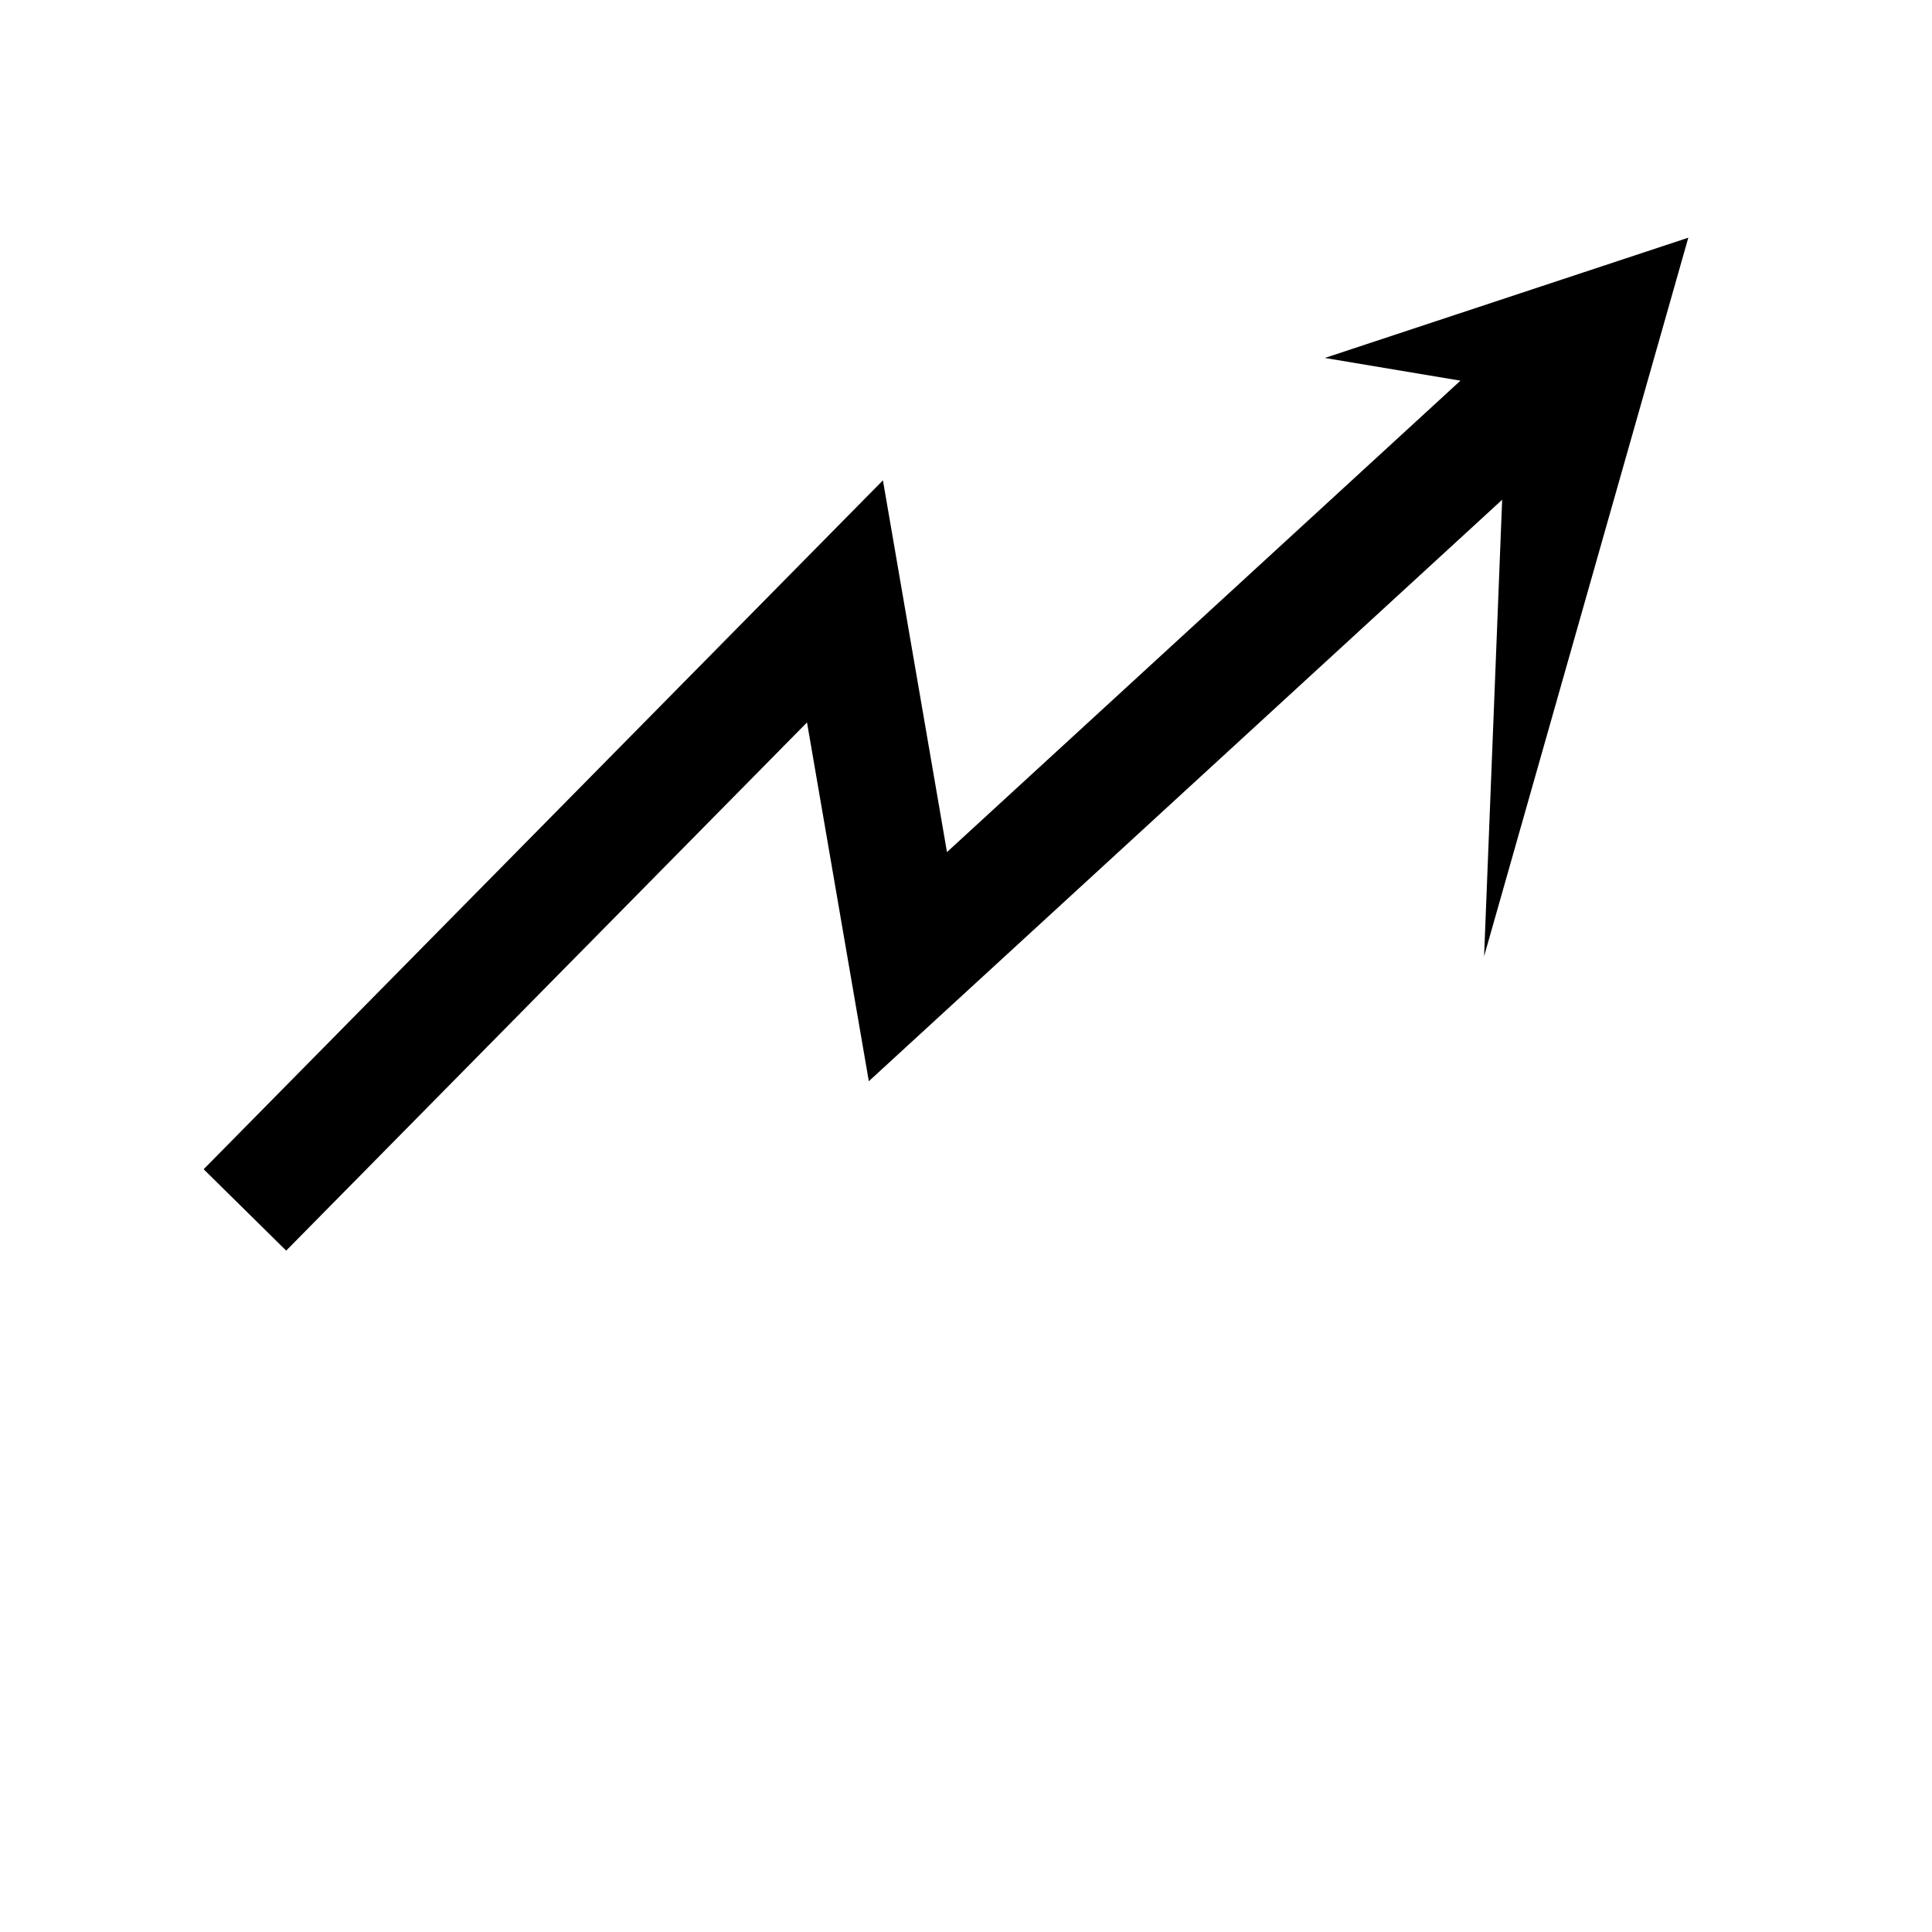
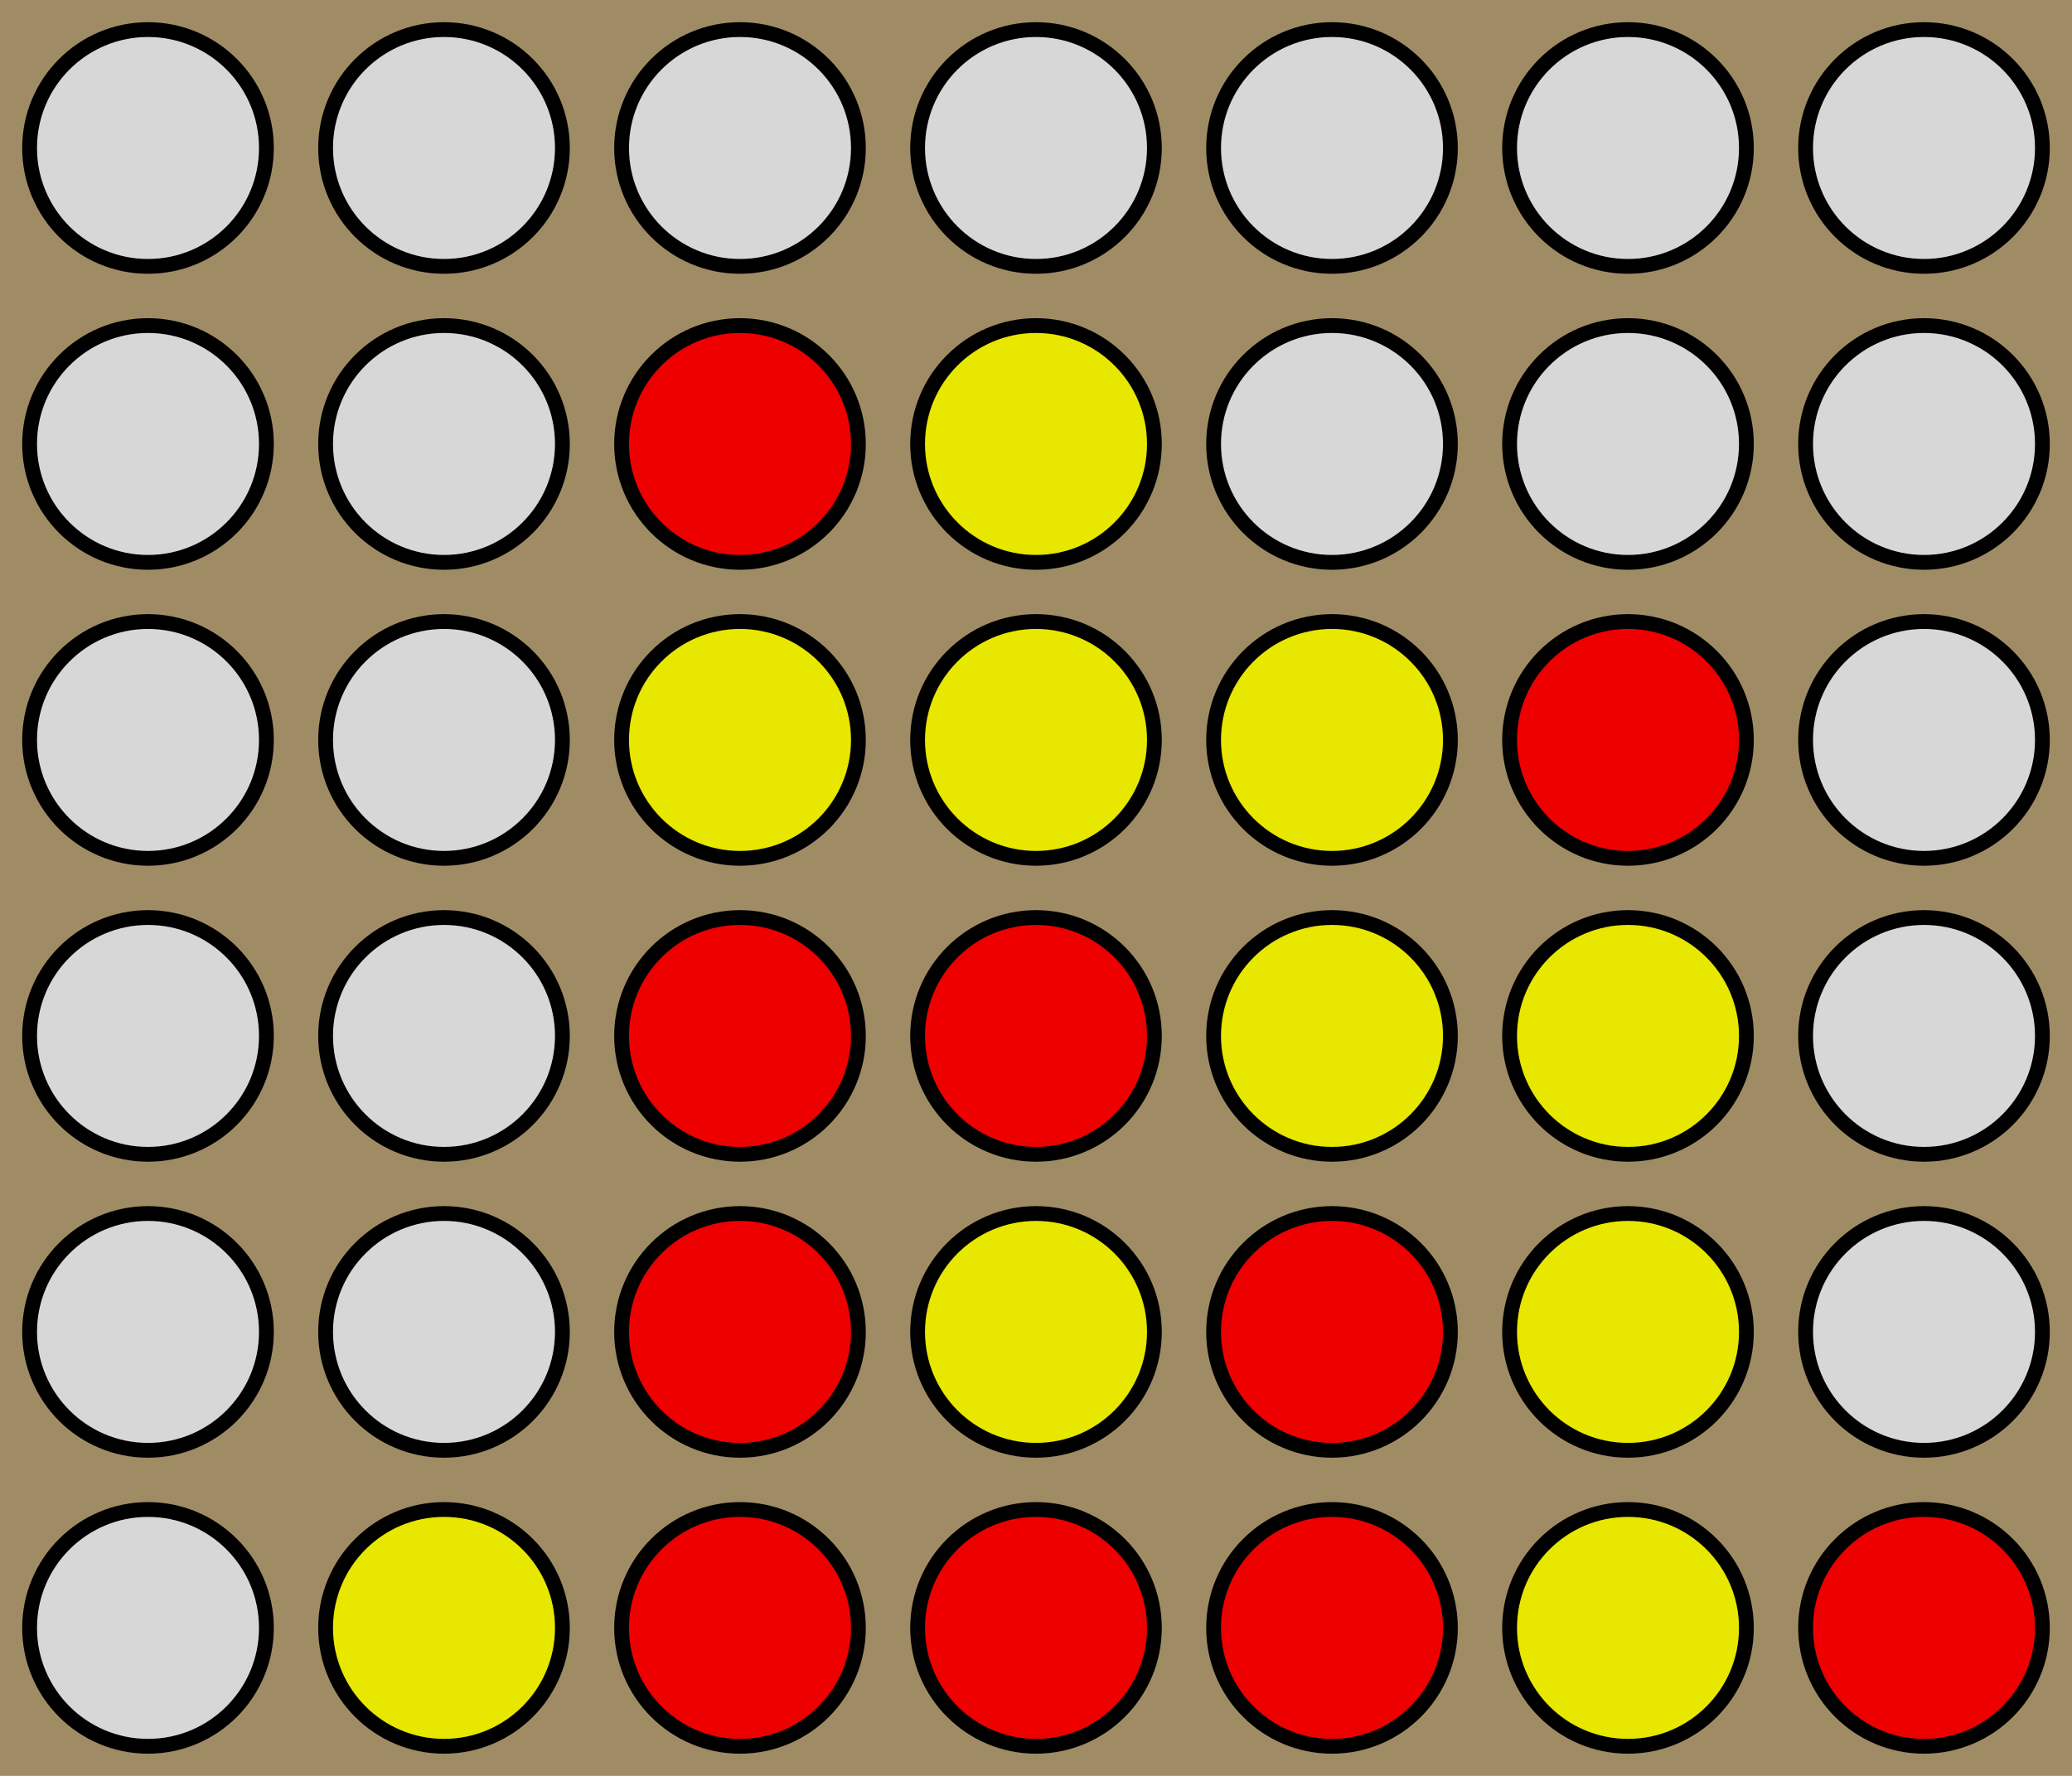
- <svg xmlns="http://www.w3.org/2000/svg" width="1024" height="1024" version="1.1" class="svg-icon">
-   <g>
-     <path id="svg_1" d="m894.281,896.632l-127.482,0l127.482,0zm-742.596,-233.777l-43.748,-43.138l360.035,-365.132l33.947,197.042l309.907,-284.532l41.552,45.259l-392.883,360.713l-32.762,-190.167l-276.048,279.954zm550.5,-473.13l192.654,-63.741l-108.238,380.855l11.91,-300.984l-96.327,-16.13z" />
+ <svg xmlns="http://www.w3.org/2000/svg" xmlns:xlink="http://www.w3.org/1999/xlink" width="350" height="300" viewBox="0 0 350 300" preserveAspectRatio="none" version="1.1">
+   <defs>
+     <circle id="empty" cx=".5" cy=".5" r=".4" style="fill:#d7d7d7;stroke:black;stroke-width:.05;" />
+     <circle id="yellow" cx=".5" cy=".5" r=".4" style="fill:#e7e700;stroke:black;stroke-width:.05;" />
+     <circle id="green" cx=".5" cy=".5" r=".4" style="fill:#ee0000;stroke:black;stroke-width:.05;" />
+   </defs>
+   <g transform="scale(50,50) translate(-1,-1)">
+     <rect x="0" y="0" width="8" height="7" fill="#a08c64" />
+     <use xlink:href="#empty" x="1" y="1" />
+     <use xlink:href="#empty" x="2" y="1" />
+     <use xlink:href="#empty" x="3" y="1" />
+     <use xlink:href="#empty" x="4" y="1" />
+     <use xlink:href="#empty" x="5" y="1" />
+     <use xlink:href="#empty" x="6" y="1" />
+     <use xlink:href="#empty" x="7" y="1" />
+     <use xlink:href="#empty" x="1" y="2" />
+     <use xlink:href="#empty" x="2" y="2" />
+     <use xlink:href="#green" x="3" y="2" />
+     <use xlink:href="#yellow" x="4" y="2" />
+     <use xlink:href="#empty" x="5" y="2" />
+     <use xlink:href="#empty" x="6" y="2" />
+     <use xlink:href="#empty" x="7" y="2" />
+     <use xlink:href="#empty" x="1" y="3" />
+     <use xlink:href="#empty" x="2" y="3" />
+     <use xlink:href="#yellow" x="3" y="3" />
+     <use xlink:href="#yellow" x="4" y="3" />
+     <use xlink:href="#yellow" x="5" y="3" />
+     <use xlink:href="#green" x="6" y="3" />
+     <use xlink:href="#empty" x="7" y="3" />
+     <use xlink:href="#empty" x="1" y="4" />
+     <use xlink:href="#empty" x="2" y="4" />
+     <use xlink:href="#green" x="3" y="4" />
+     <use xlink:href="#green" x="4" y="4" />
+     <use xlink:href="#yellow" x="5" y="4" />
+     <use xlink:href="#yellow" x="6" y="4" />
+     <use xlink:href="#empty" x="7" y="4" />
+     <use xlink:href="#empty" x="1" y="5" />
+     <use xlink:href="#empty" x="2" y="5" />
+     <use xlink:href="#green" x="3" y="5" />
+     <use xlink:href="#yellow" x="4" y="5" />
+     <use xlink:href="#green" x="5" y="5" />
+     <use xlink:href="#yellow" x="6" y="5" />
+     <use xlink:href="#empty" x="7" y="5" />
+     <use xlink:href="#empty" x="1" y="6" />
+     <use xlink:href="#yellow" x="2" y="6" />
+     <use xlink:href="#green" x="3" y="6" />
+     <use xlink:href="#green" x="4" y="6" />
+     <use xlink:href="#green" x="5" y="6" />
+     <use xlink:href="#yellow" x="6" y="6" />
+     <use xlink:href="#green" x="7" y="6" />
  </g>
</svg>
